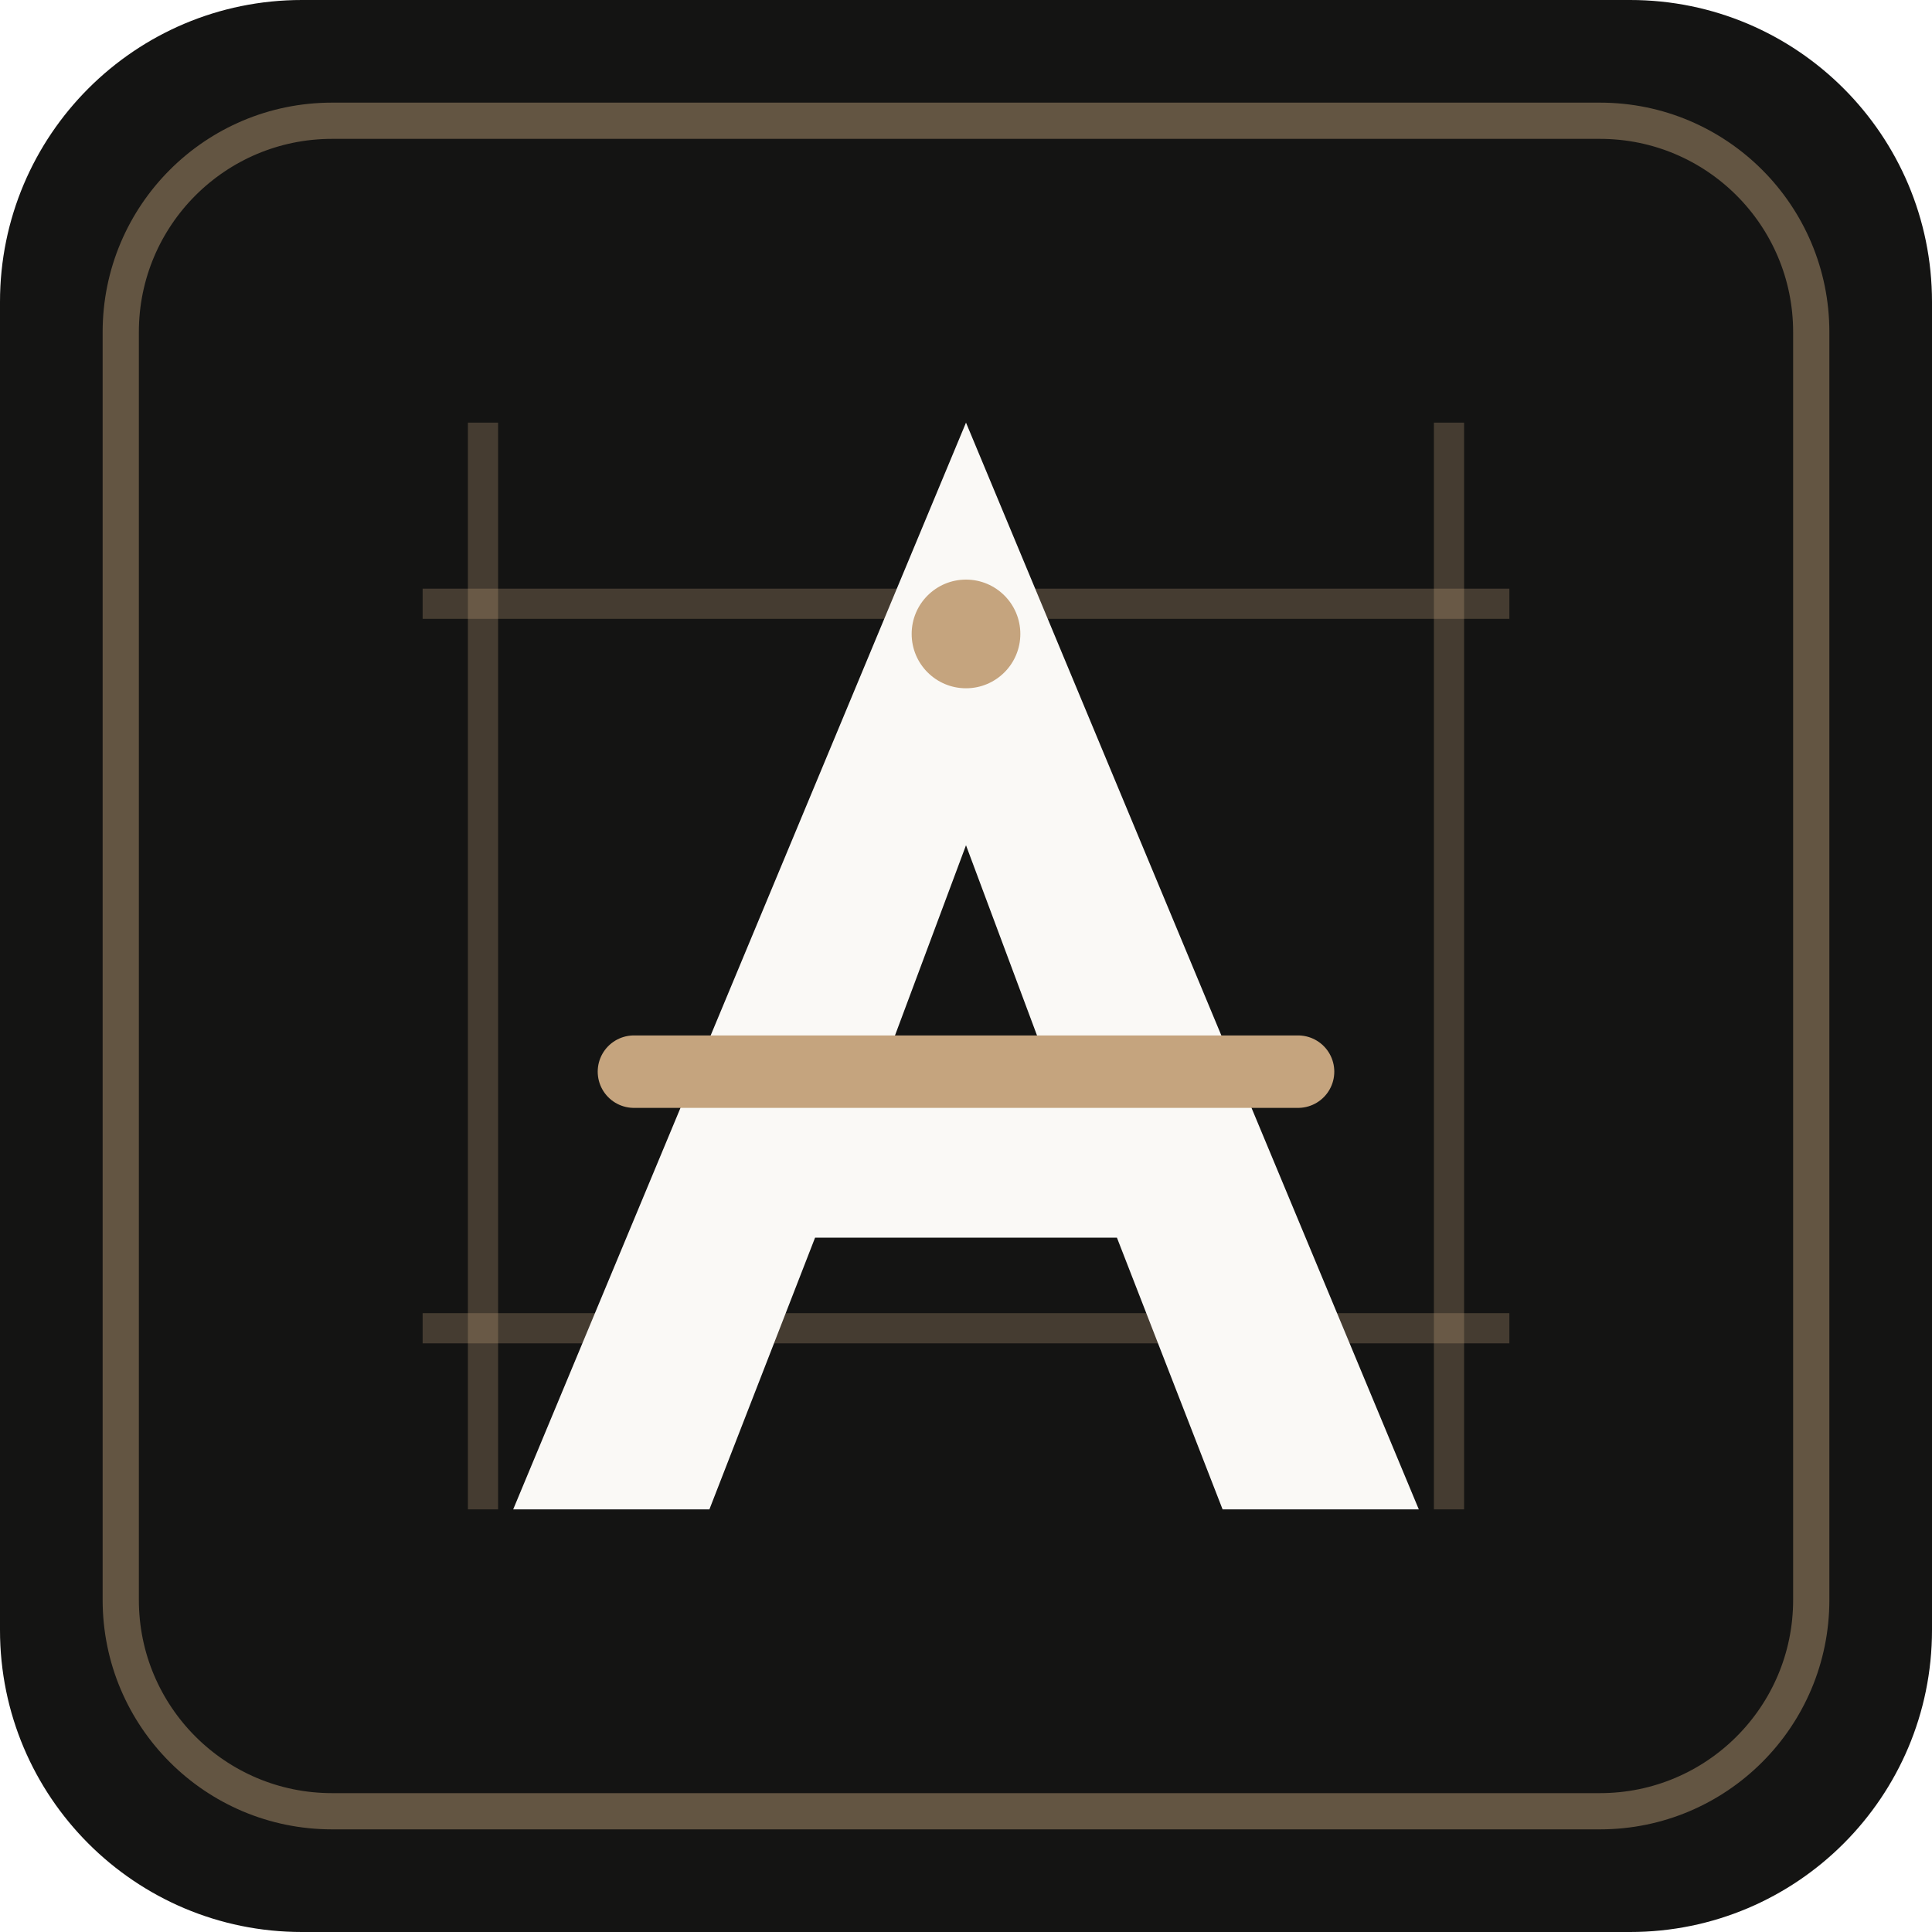
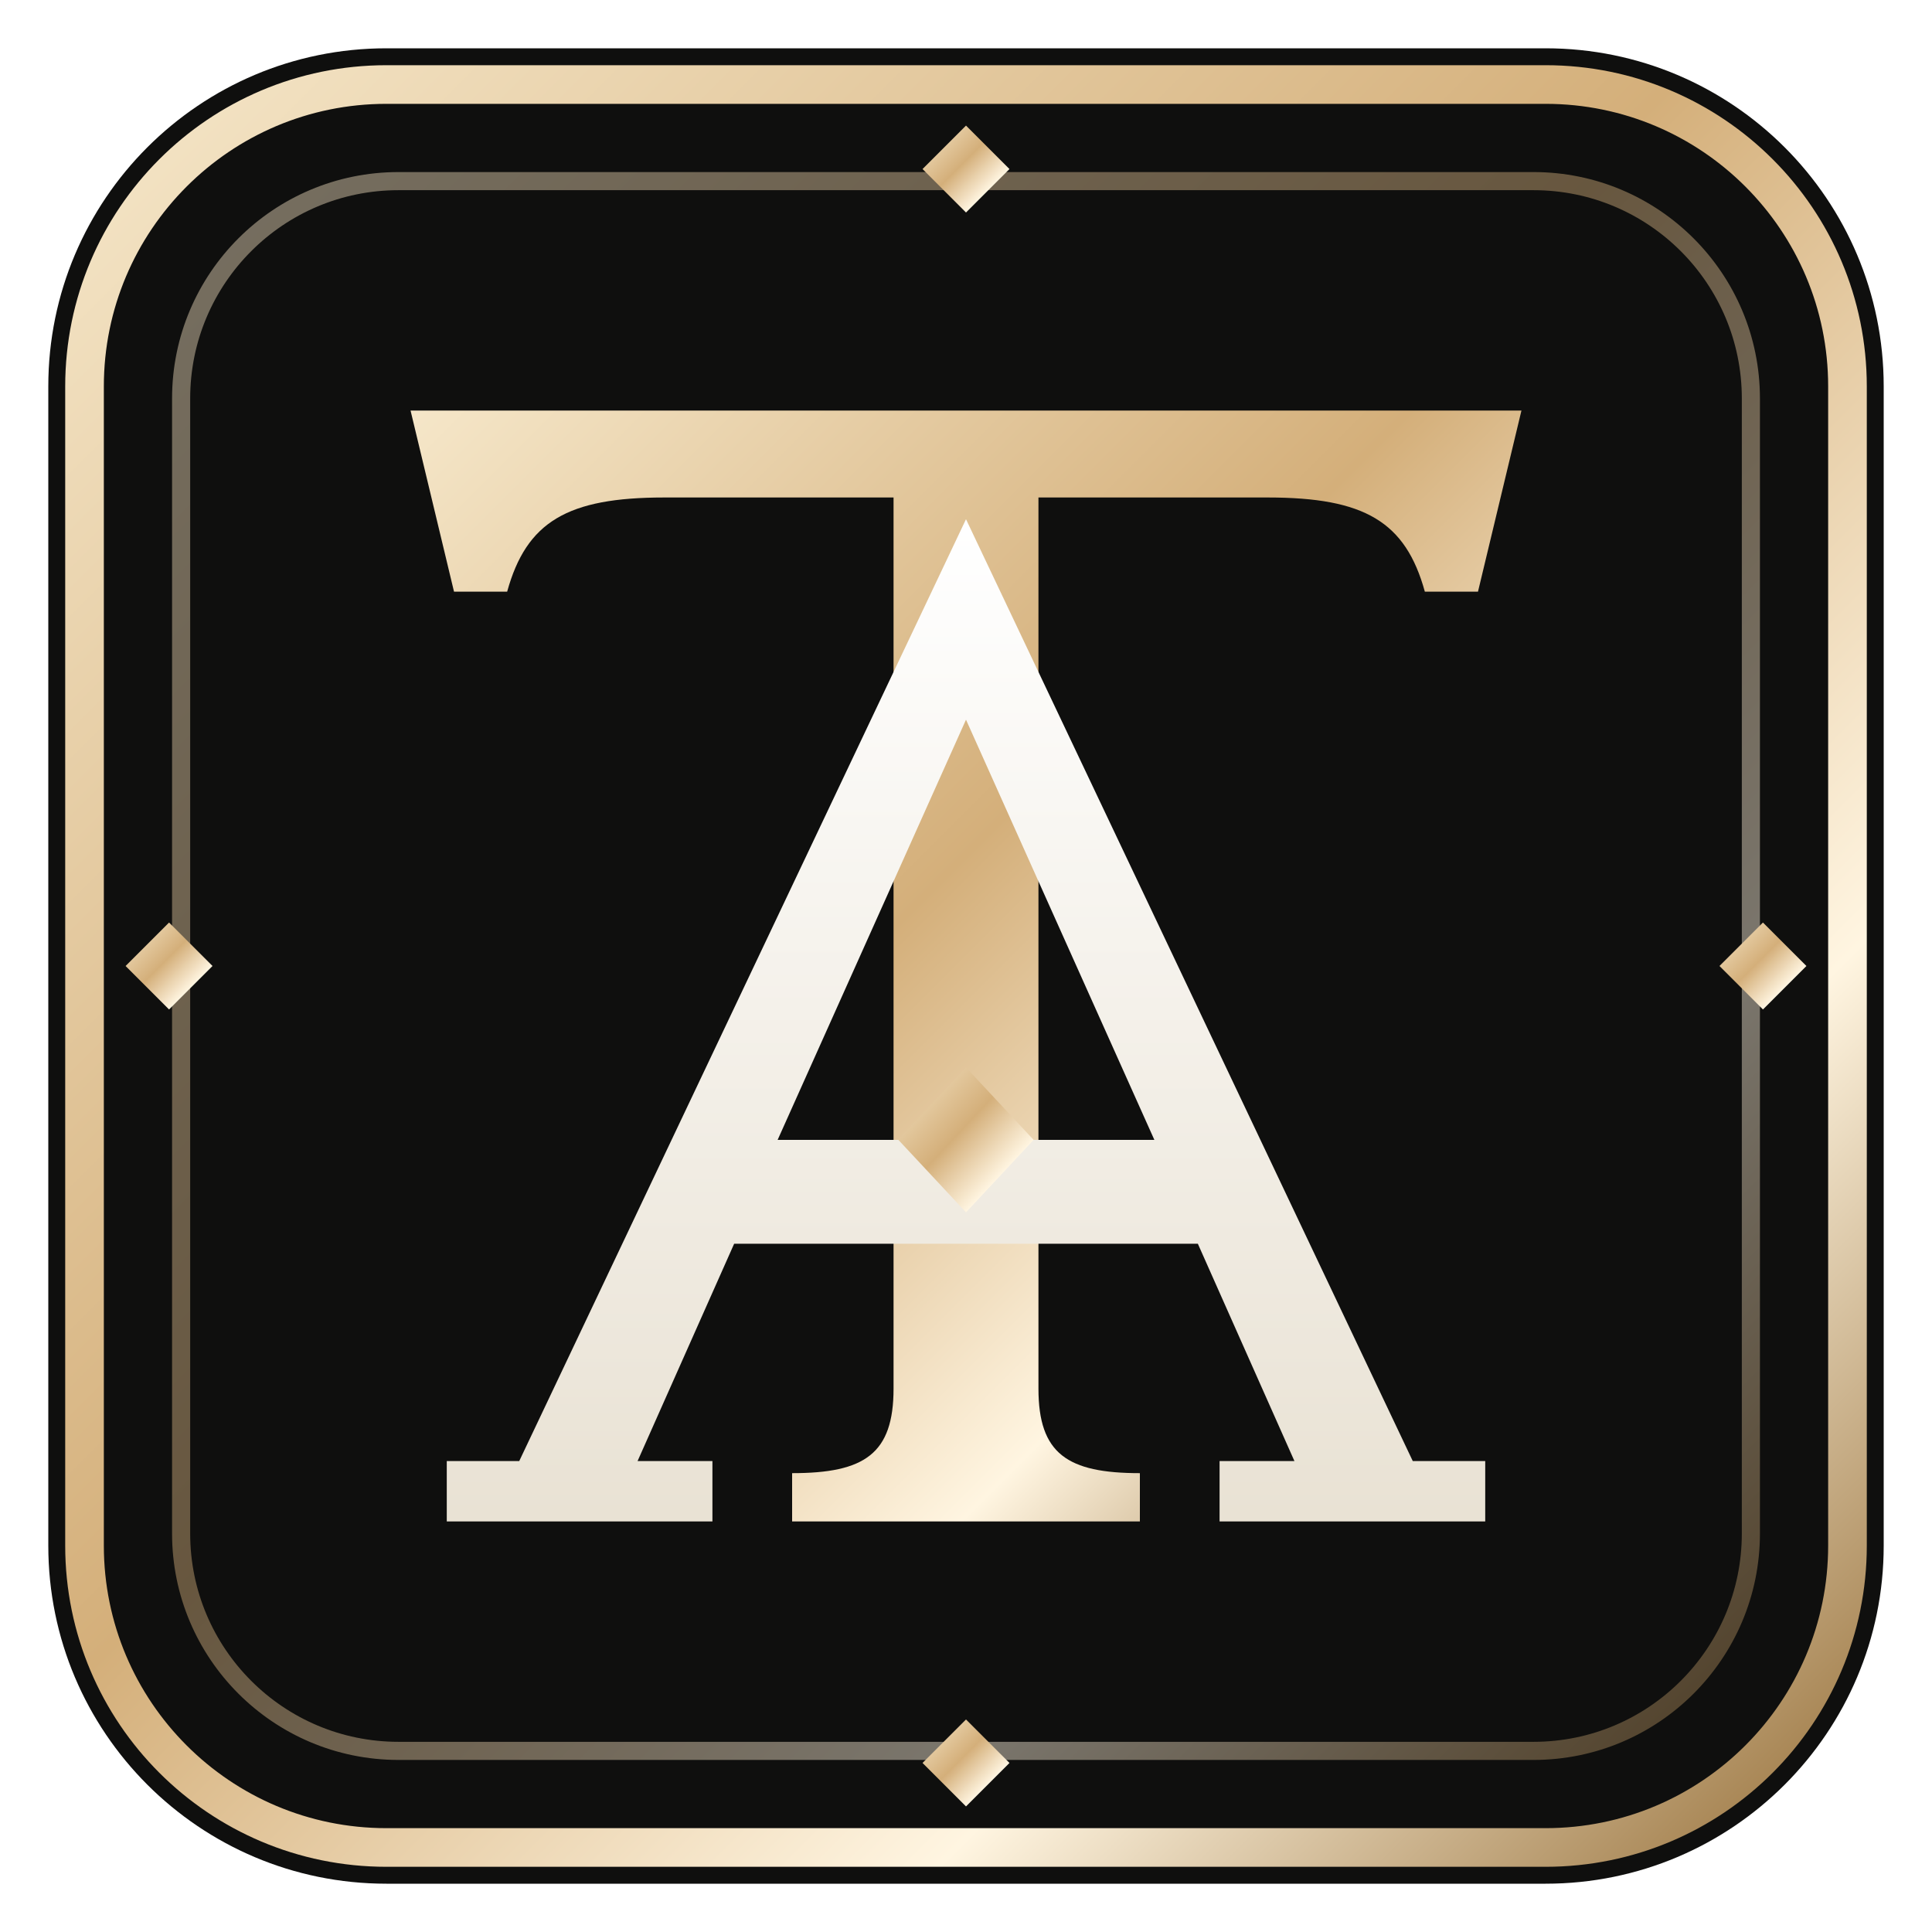
- <svg xmlns="http://www.w3.org/2000/svg" viewBox="0 0 64 64" fill="none">
-   <rect width="64" height="64" rx="10" fill="#141413" />
-   <rect x="4" y="4" width="56" height="56" rx="7" stroke="#C5A47E" stroke-width="1.2" stroke-opacity="0.45" />
-   <path d="M16 14V50M48 14V50" stroke="#C5A47E" stroke-width="1" stroke-opacity="0.28" />
-   <path d="M14 20H50M14 44H50" stroke="#C5A47E" stroke-width="1" stroke-opacity="0.28" />
-   <path d="M32 14L17 50H23.5L27 41H37L40.5 50H47L32 14ZM29.2 35.5L32 28L34.8 35.5H29.2Z" fill="#FAF9F6" />
-   <path d="M21 35.5H43" stroke="#C5A47E" stroke-width="2.4" stroke-linecap="round" />
-   <circle cx="32" cy="21" r="1.8" fill="#C5A47E" />
+ <svg xmlns="http://www.w3.org/2000/svg" viewBox="0 0 80 80" fill="none">
+   <defs>
+     <linearGradient id="atGoldGrad" x1="0%" y1="0%" x2="100%" y2="100%">
+       <stop offset="0%" stop-color="#F5E6C8" />
+       <stop offset="45%" stop-color="#D4AF7A" />
+       <stop offset="75%" stop-color="#FFF5E1" />
+       <stop offset="100%" stop-color="#9A743E" />
+     </linearGradient>
+     <linearGradient id="atIvoryGrad" x1="0%" y1="0%" x2="0%" y2="100%">
+       <stop offset="0%" stop-color="#FFFFFF" />
+       <stop offset="100%" stop-color="#E9E2D4" />
+     </linearGradient>
+   </defs>
+   <rect x="2" y="2" width="76" height="76" rx="14" fill="#0F0F0E" />
+   <rect x="3.5" y="3.5" width="73" height="73" rx="12.5" stroke="url(#atGoldGrad)" stroke-width="1.6" />
+   <rect x="7.5" y="7.5" width="65" height="65" rx="9" stroke="url(#atGoldGrad)" stroke-width="0.75" stroke-opacity="0.45" />
+   <path d="M40 5.2L41.8 7L40 8.8L38.2 7Z" fill="url(#atGoldGrad)" />
+   <path d="M40 71.2L41.8 73L40 74.8L38.2 73Z" fill="url(#atGoldGrad)" />
+   <path d="M5.2 40L7 38.2L8.8 40L7 41.8Z" fill="url(#atGoldGrad)" />
+   <path d="M71.2 40L73 38.2L74.8 40L73 41.8Z" fill="url(#atGoldGrad)" />
+   <path d="M17 17H63L61.2 24.5H59C58.2 21.6 56.5 20.6 52.5 20.6H43V57.5C43 60.2 44.2 61 47.2 61V63H32.8V61C35.8 61 37 60.2 37 57.5V20.6H27.5C23.5 20.6 21.8 21.6 21 24.5H18.8L17 17Z" fill="url(#atGoldGrad)" />
+   <path d="M40 21.5L21.5 60.5H18.5V63H29.5V60.5H26.4L30.4 51.5H49.6L53.6 60.5H50.5V63H61.5V60.5H58.5L40 21.5ZM32.2 47.2L40 29.8L47.8 47.2H32.2Z" fill="url(#atIvoryGrad)" />
+   <path d="M27.5 47.2H52.5" stroke="url(#atGoldGrad)" stroke-width="2.4" stroke-linecap="round" />
+   <path d="M40 44.2L42.8 47.2L40 50.2L37.2 47.2Z" fill="url(#atGoldGrad)" />
</svg>
